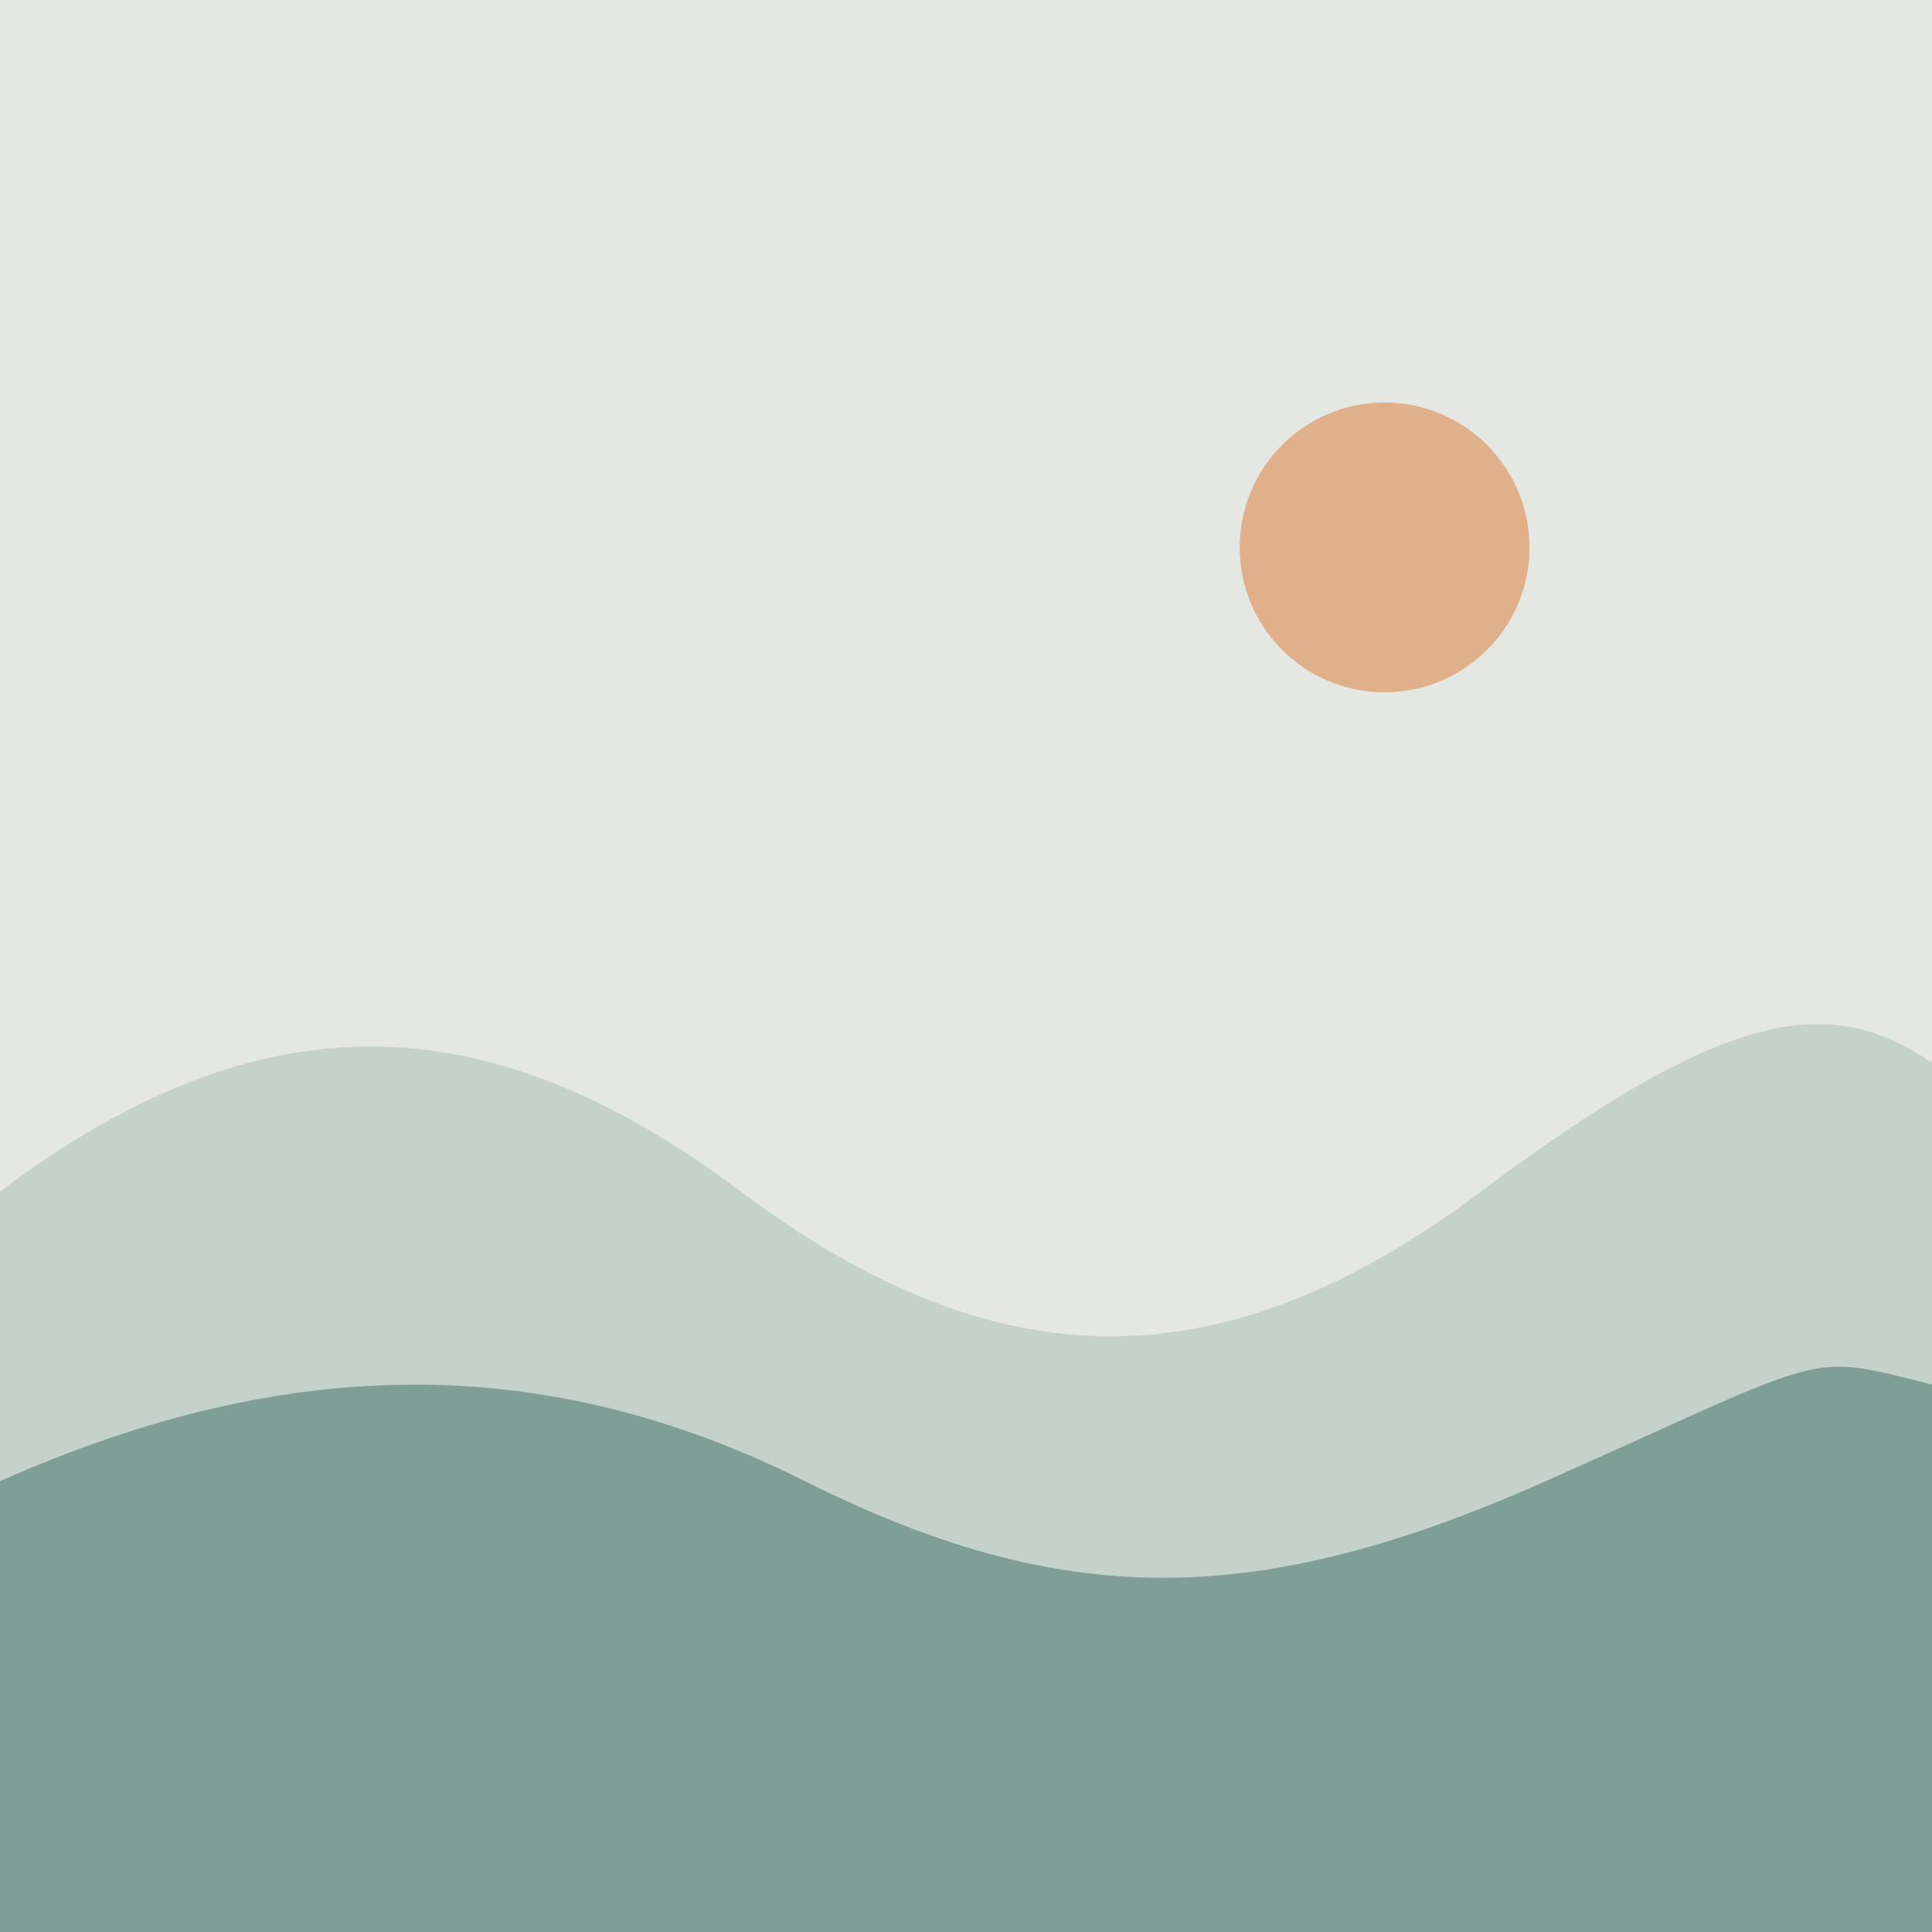
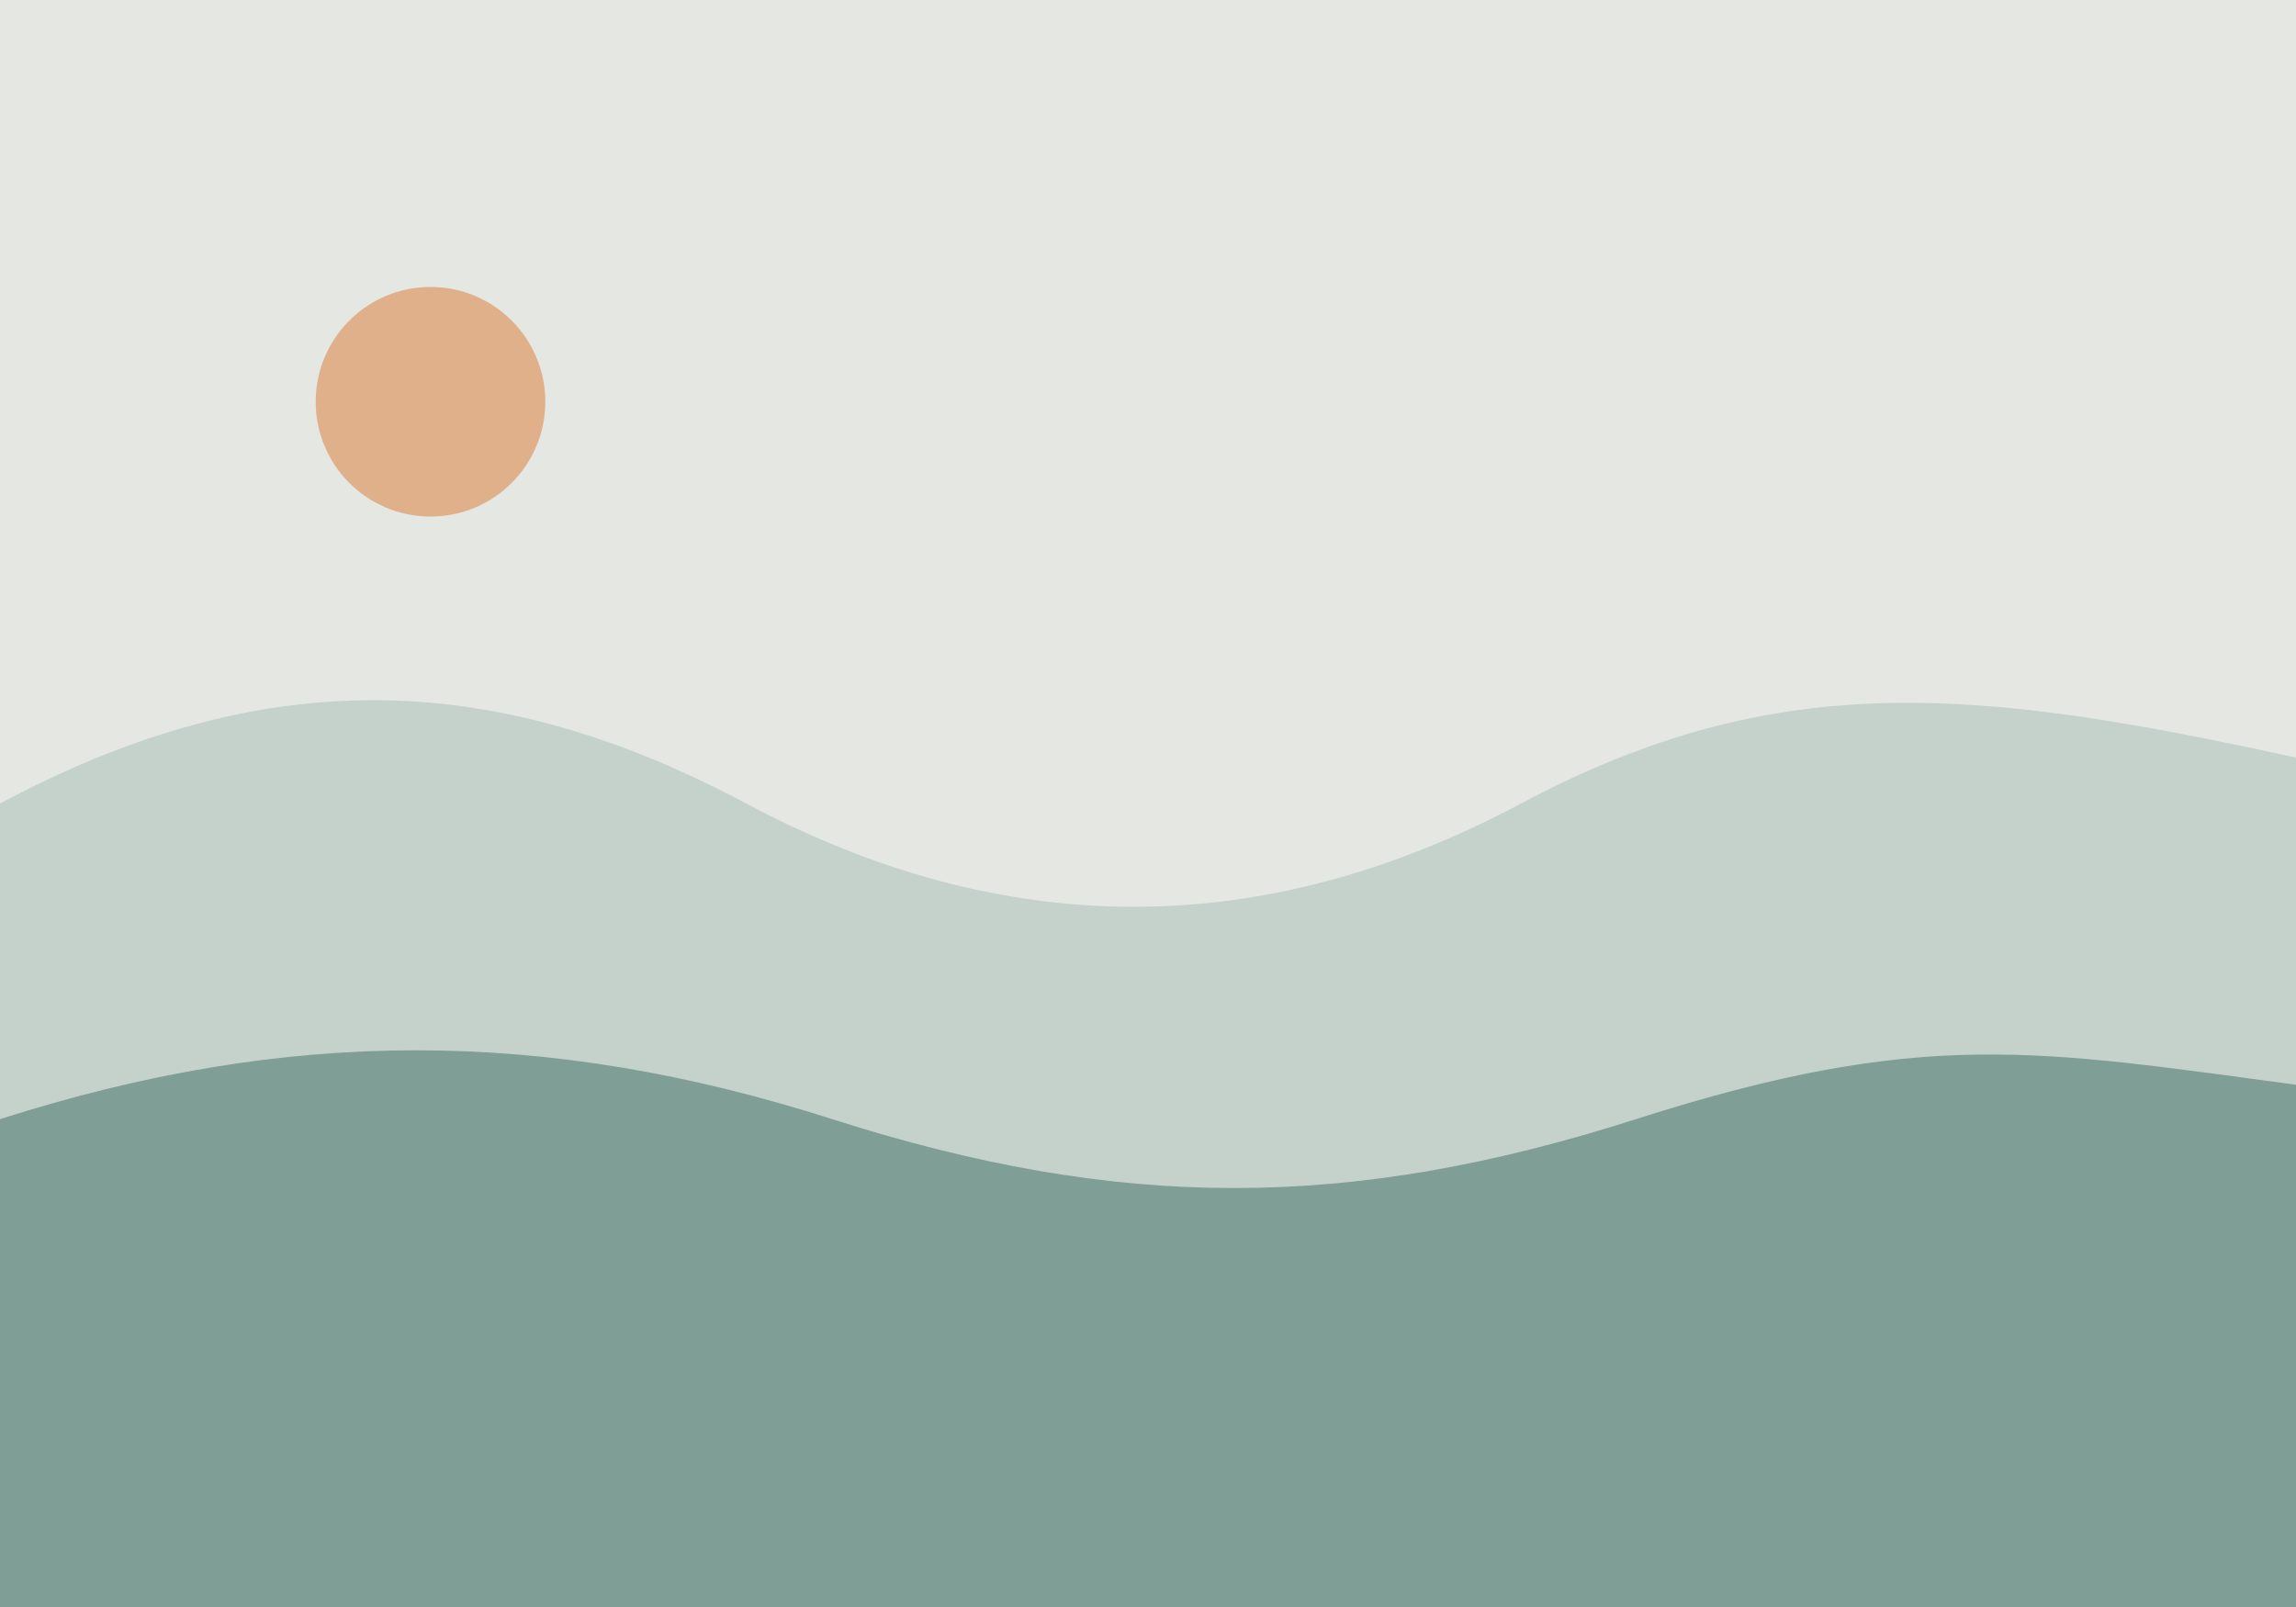
- <svg xmlns="http://www.w3.org/2000/svg" viewBox="0 0 120 120" fill="none">
-   <rect width="120" height="120" fill="#e4e7e2" />
-   <path d="M0 74c16-12 30-12 46 0s30 12 46 0 22-12 28-8v54H0V74z" fill="#c5d2cc" />
-   <path d="M0 92c18-8 34-8 50 0s28 8 46 0 16-8 24-6v34H0V92z" fill="#7f9e96" />
-   <circle cx="86" cy="34" r="9" fill="#e0b08a" />
+ <svg xmlns="http://www.w3.org/2000/svg" viewBox="0 0 800 560" fill="none">
+   <rect width="800" height="560" fill="#e4e7e2" />
+   <circle cx="150" cy="140" r="40" fill="#e0b08a" />
+   <path d="M0 280c90-48 170-48 260 0s180 48 270 0 160-40 270-16v296H0V280z" fill="#c5d2cc" />
+   <path d="M0 390c100-32 190-32 290 0s180 32 280 0 140-24 230-12v182H0V390z" fill="#7f9e96" />
</svg>
